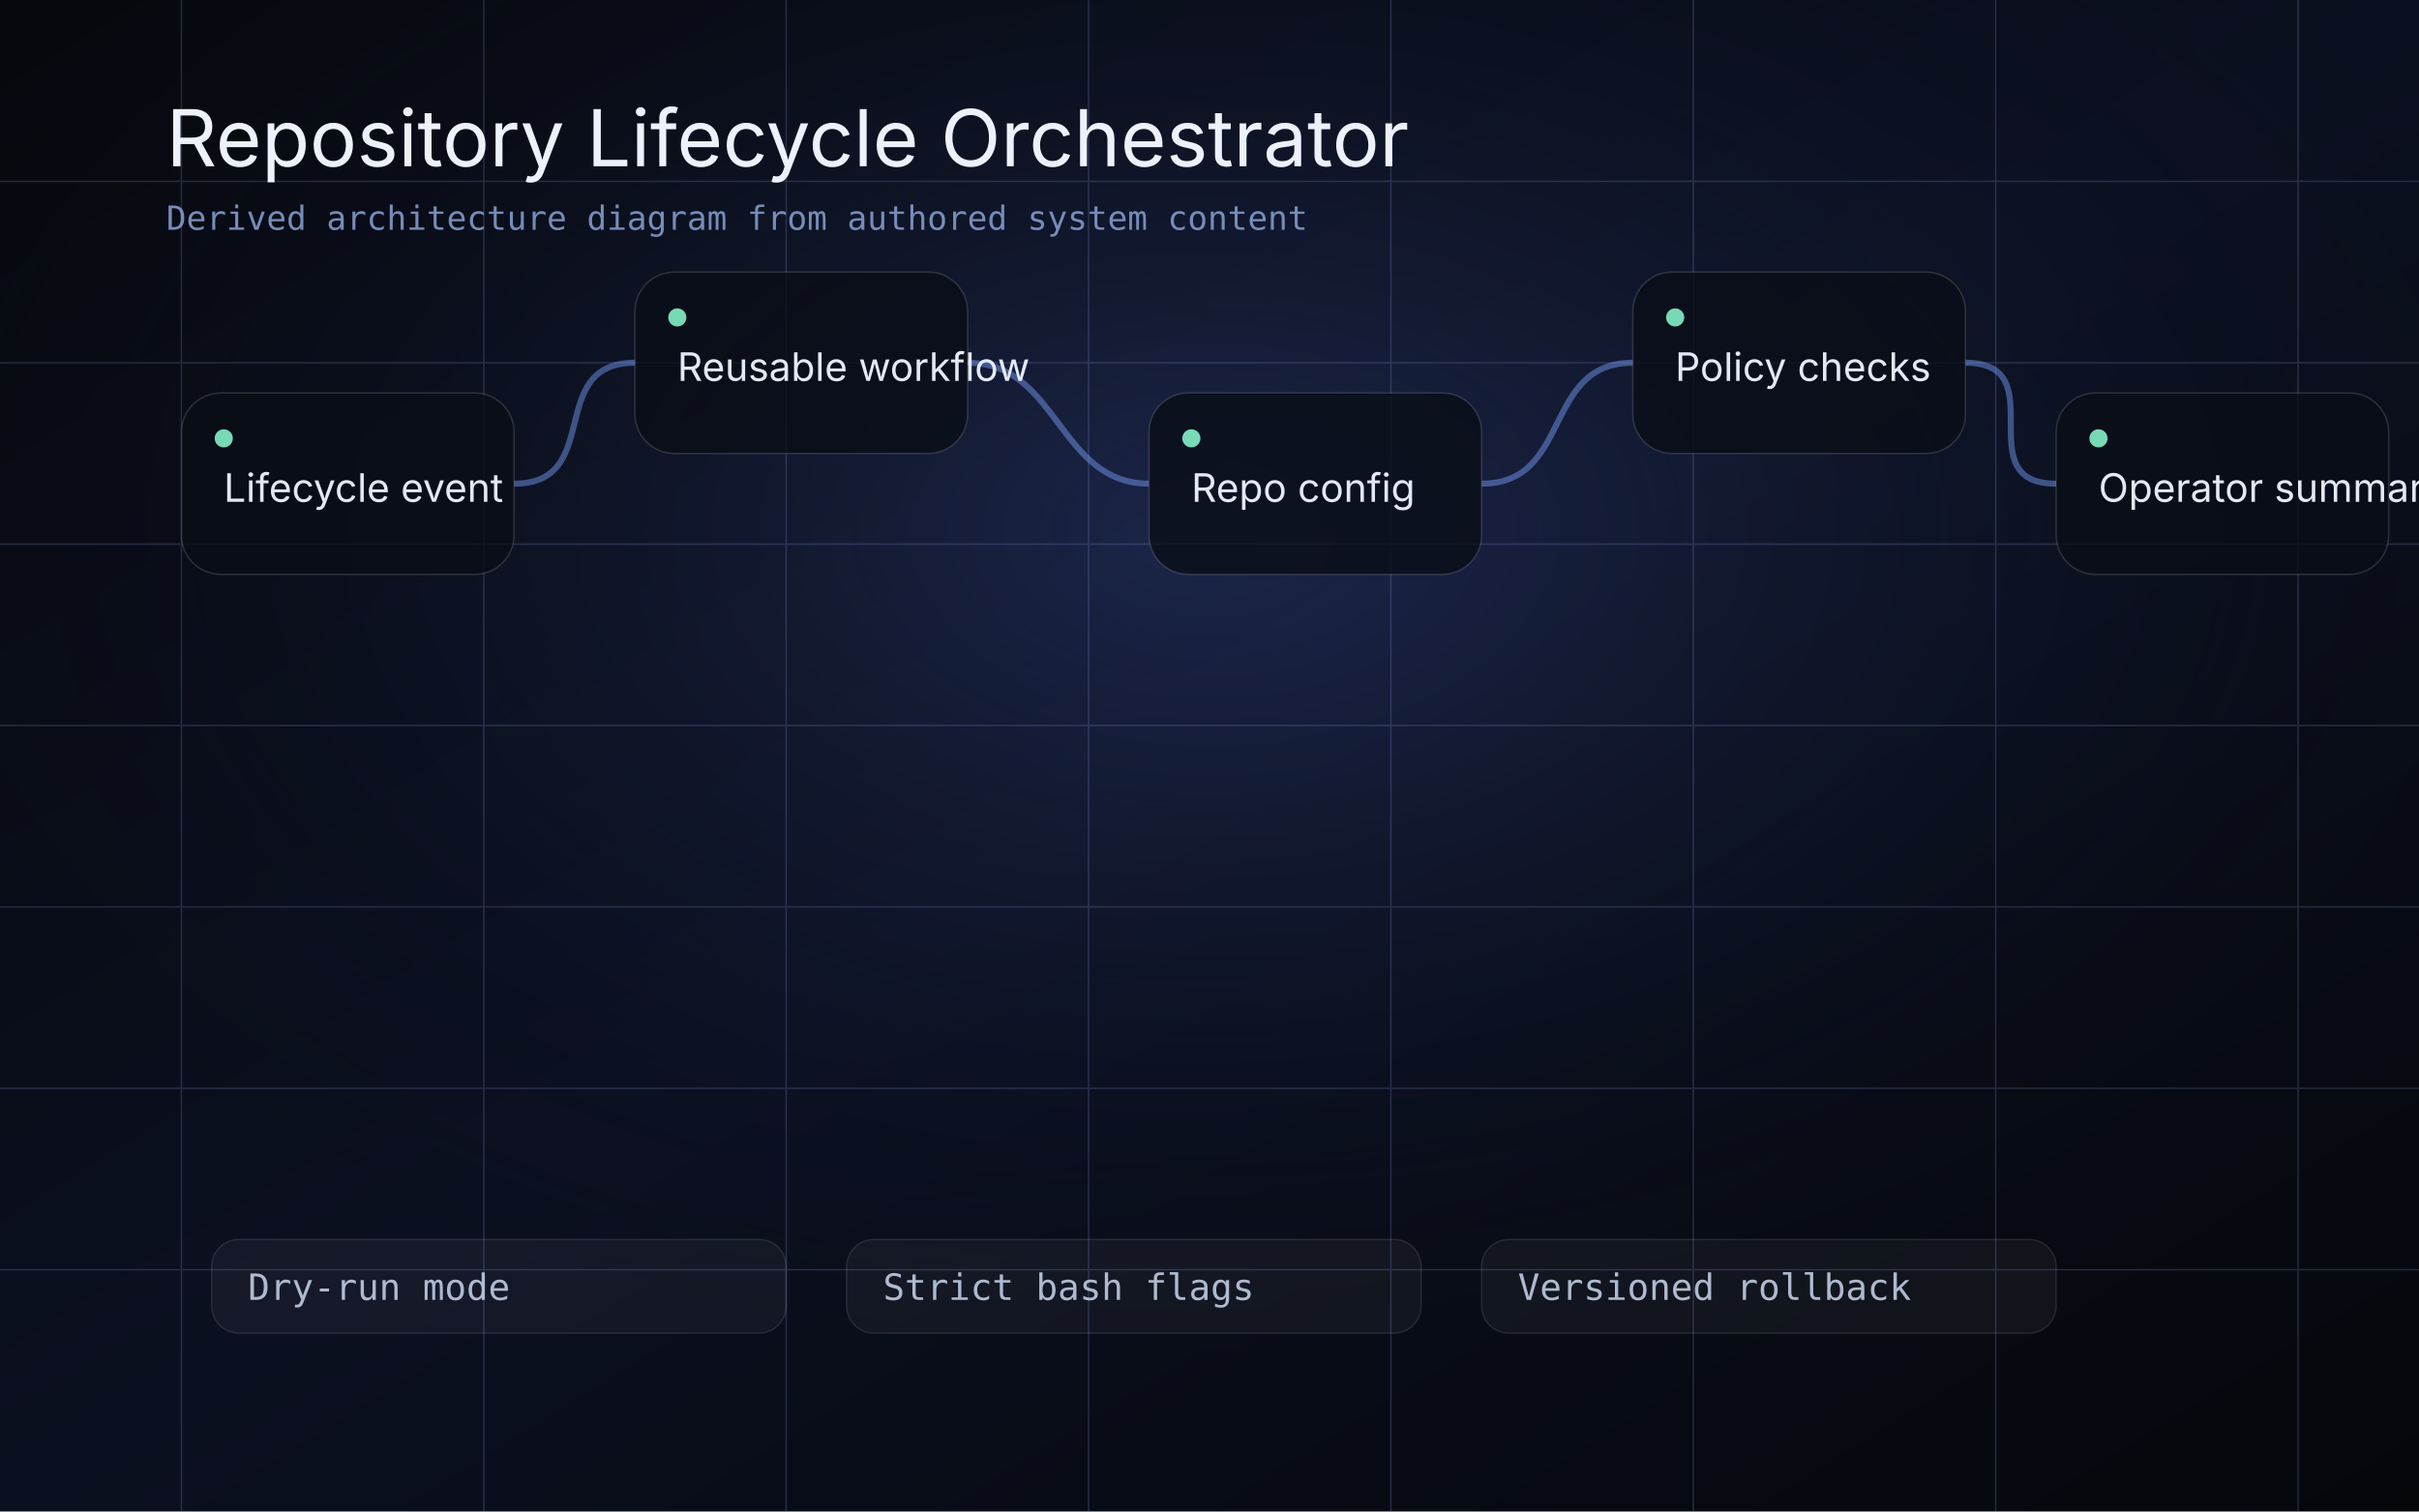
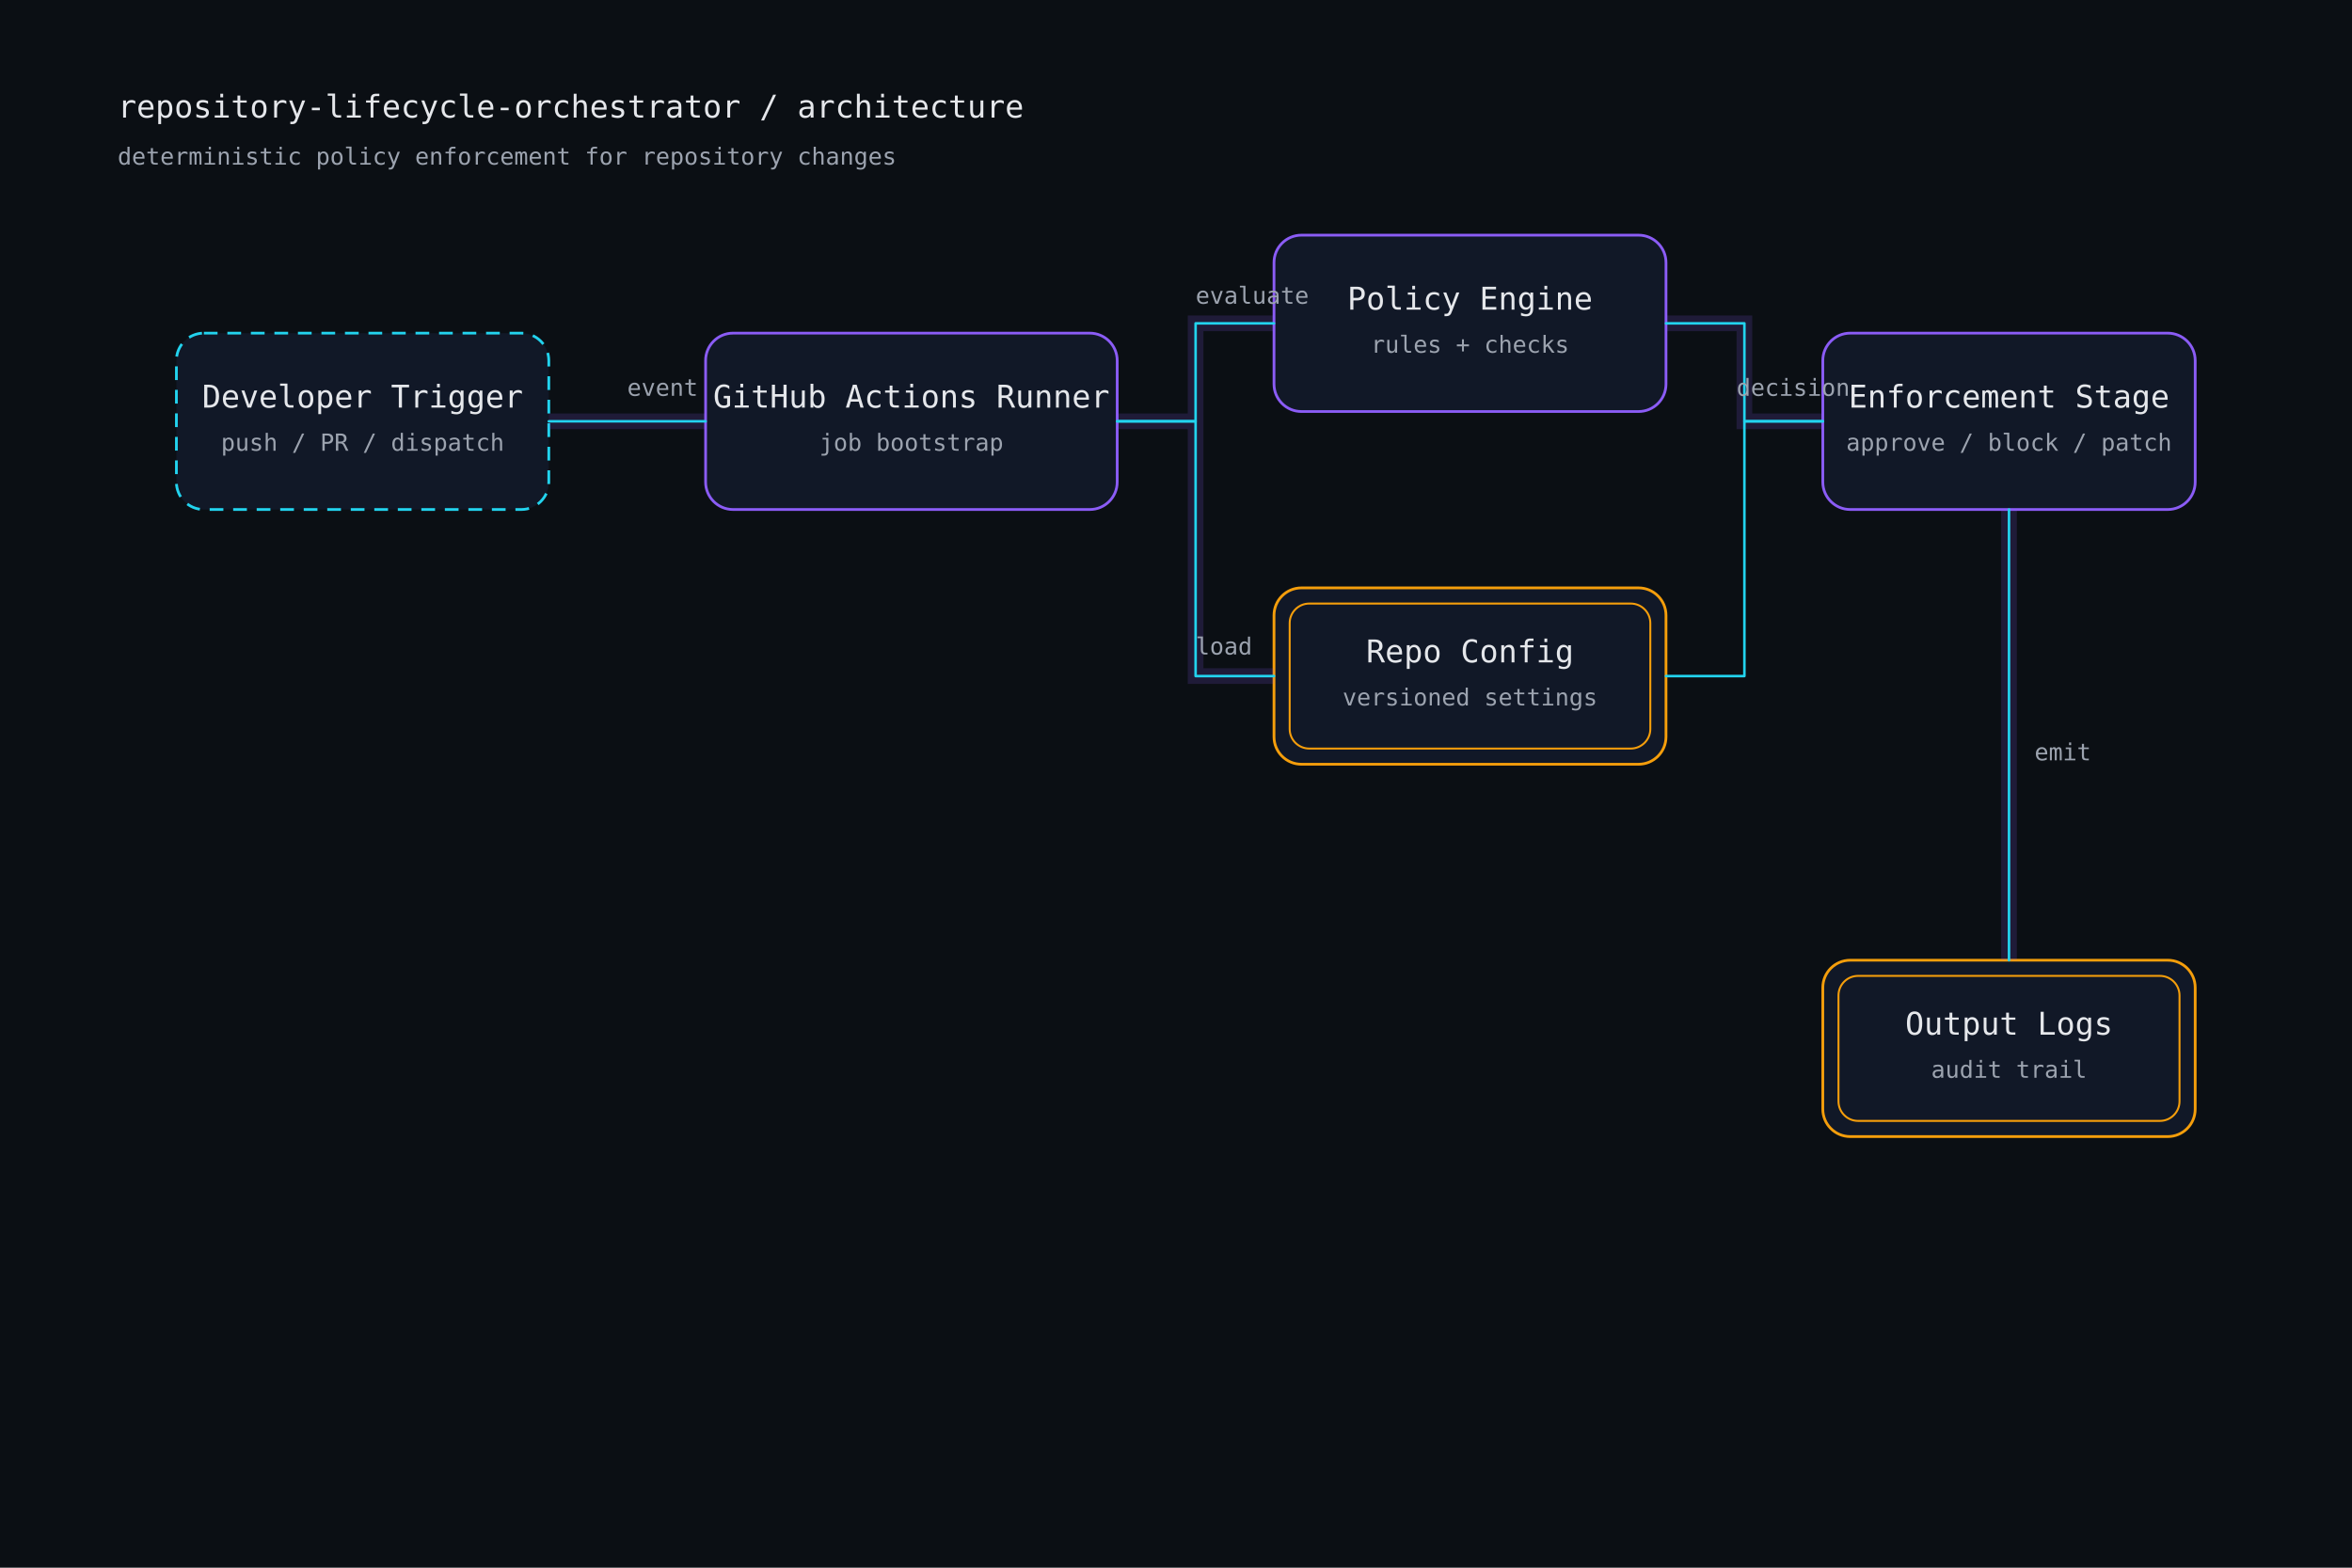
- <svg xmlns="http://www.w3.org/2000/svg" width="1600" height="1000" viewBox="0 0 1600 1000">
+ <svg xmlns="http://www.w3.org/2000/svg" width="1200" height="800" viewBox="0 0 1200 800">
  <defs>
-     <linearGradient id="bg" x1="0" y1="0" x2="1" y2="1">
-       <stop offset="0%" stop-color="#06080d" />
-       <stop offset="50%" stop-color="#0b1020" />
-       <stop offset="100%" stop-color="#05070b" />
-     </linearGradient>
-     <radialGradient id="glow" cx="50%" cy="35%" r="60%">
-       <stop offset="0%" stop-color="rgba(99,132,255,0.20)" />
-       <stop offset="100%" stop-color="rgba(0,0,0,0)" />
-     </radialGradient>
+     <style>
+       .bg{fill:#0B0F14}.node{fill:#111827;stroke:#8B5CF6;stroke-width:1.4}.ext{fill:#111827;stroke:#22D3EE;stroke-width:1.4;stroke-dasharray:7 5}.data{fill:#111827;stroke:#F59E0B;stroke-width:1.4}.inner{fill:none;stroke:#F59E0B;stroke-width:1}.text{fill:#E5E7EB;font:16px ui-monospace,SFMono-Regular,Menlo,Monaco,Consolas,monospace}.sub{fill:#9CA3AF;font:12px ui-monospace,SFMono-Regular,Menlo,Monaco,Consolas,monospace}.line{fill:none;stroke:#22D3EE;stroke-width:1.3;stroke-linecap:round;stroke-linejoin:round}.glow{stroke:#8B5CF6;stroke-opacity:.16;stroke-width:8;fill:none}
+     </style>
  </defs>
-   <rect width="100%" height="100%" fill="url(#bg)" />
-   <rect width="100%" height="100%" fill="url(#glow)" />
-   <g opacity="0.18">
-     <path d="M0 120 H1600 M0 240 H1600 M0 360 H1600 M0 480 H1600 M0 600 H1600 M0 720 H1600 M0 840 H1600" stroke="#9fb6ff" stroke-width="1" />
-     <path d="M120 0 V1000 M320 0 V1000 M520 0 V1000 M720 0 V1000 M920 0 V1000 M1120 0 V1000 M1320 0 V1000 M1520 0 V1000" stroke="#9fb6ff" stroke-width="1" />
-   </g>
-   <text x="110" y="110" font-family="Inter, Arial, sans-serif" font-size="52" fill="rgba(240,245,255,0.98)">Repository Lifecycle Orchestrator</text>
-   <text x="110" y="152" font-family="JetBrains Mono, monospace" font-size="22" fill="rgba(123,147,193,0.95)">Derived architecture diagram from authored system content</text>
-   <path d="M340 320.0 C 400 320.0, 360 240.0, 420 240.0" stroke="rgba(122,162,255,0.45)" stroke-width="4" fill="none" />
-   <path d="M640 240.0 C 700 240.0, 700 320.0, 760 320.0" stroke="rgba(122,162,255,0.45)" stroke-width="4" fill="none" />
-   <path d="M980 320.0 C 1040 320.0, 1020 240.0, 1080 240.0" stroke="rgba(122,162,255,0.45)" stroke-width="4" fill="none" />
-   <path d="M1300 240.0 C 1360 240.0, 1300 320.0, 1360 320.0" stroke="rgba(122,162,255,0.45)" stroke-width="4" fill="none" />
-   <g>
-     <rect x="120" y="260" rx="26" ry="26" width="220" height="120" fill="rgba(10,14,22,0.78)" stroke="rgba(255,255,255,0.14)" />
-     <circle cx="148" cy="290" r="6" fill="rgba(132,240,200,0.9)" />
-     <text x="148" y="332" font-family="Inter, Arial, sans-serif" font-size="26" fill="rgba(235,241,255,0.96)">Lifecycle event</text>
-   </g>
-   <g>
-     <rect x="420" y="180" rx="26" ry="26" width="220" height="120" fill="rgba(10,14,22,0.78)" stroke="rgba(255,255,255,0.14)" />
-     <circle cx="448" cy="210" r="6" fill="rgba(132,240,200,0.9)" />
-     <text x="448" y="252" font-family="Inter, Arial, sans-serif" font-size="26" fill="rgba(235,241,255,0.96)">Reusable workflow</text>
-   </g>
-   <g>
-     <rect x="760" y="260" rx="26" ry="26" width="220" height="120" fill="rgba(10,14,22,0.78)" stroke="rgba(255,255,255,0.14)" />
-     <circle cx="788" cy="290" r="6" fill="rgba(132,240,200,0.9)" />
-     <text x="788" y="332" font-family="Inter, Arial, sans-serif" font-size="26" fill="rgba(235,241,255,0.96)">Repo config</text>
-   </g>
-   <g>
-     <rect x="1080" y="180" rx="26" ry="26" width="220" height="120" fill="rgba(10,14,22,0.78)" stroke="rgba(255,255,255,0.14)" />
-     <circle cx="1108" cy="210" r="6" fill="rgba(132,240,200,0.9)" />
-     <text x="1108" y="252" font-family="Inter, Arial, sans-serif" font-size="26" fill="rgba(235,241,255,0.96)">Policy checks</text>
-   </g>
-   <g>
-     <rect x="1360" y="260" rx="26" ry="26" width="220" height="120" fill="rgba(10,14,22,0.78)" stroke="rgba(255,255,255,0.14)" />
-     <circle cx="1388" cy="290" r="6" fill="rgba(132,240,200,0.9)" />
-     <text x="1388" y="332" font-family="Inter, Arial, sans-serif" font-size="26" fill="rgba(235,241,255,0.96)">Operator summary</text>
-   </g>
-   <rect x="140" y="820" rx="18" ry="18" width="380" height="62" fill="rgba(255,255,255,0.04)" stroke="rgba(255,255,255,0.10)" />
-   <text x="164" y="860" font-family="JetBrains Mono, monospace" font-size="24" fill="rgba(188,200,223,0.92)">Dry-run mode</text>
-   <rect x="560" y="820" rx="18" ry="18" width="380" height="62" fill="rgba(255,255,255,0.04)" stroke="rgba(255,255,255,0.10)" />
-   <text x="584" y="860" font-family="JetBrains Mono, monospace" font-size="24" fill="rgba(188,200,223,0.92)">Strict bash flags</text>
-   <rect x="980" y="820" rx="18" ry="18" width="380" height="62" fill="rgba(255,255,255,0.04)" stroke="rgba(255,255,255,0.10)" />
-   <text x="1004" y="860" font-family="JetBrains Mono, monospace" font-size="24" fill="rgba(188,200,223,0.92)">Versioned rollback</text>
+   <rect class="bg" width="1200" height="800" />
+   <text x="60" y="60" class="text">repository-lifecycle-orchestrator / architecture</text>
+   <text x="60" y="84" class="sub">deterministic policy enforcement for repository changes</text>
+   <rect x="90" y="170" rx="14" ry="14" width="190" height="90" class="ext" />
+   <text x="185" y="208" text-anchor="middle" class="text">Developer Trigger</text>
+   <text x="185" y="230" text-anchor="middle" class="sub">push / PR / dispatch</text>
+   <rect x="360" y="170" rx="14" ry="14" width="210" height="90" class="node" />
+   <text x="465" y="208" text-anchor="middle" class="text">GitHub Actions Runner</text>
+   <text x="465" y="230" text-anchor="middle" class="sub">job bootstrap</text>
+   <rect x="650" y="120" rx="14" ry="14" width="200" height="90" class="node" />
+   <text x="750" y="158" text-anchor="middle" class="text">Policy Engine</text>
+   <text x="750" y="180" text-anchor="middle" class="sub">rules + checks</text>
+   <rect x="650" y="300" rx="14" ry="14" width="200" height="90" class="data" />
+   <rect x="658" y="308" rx="10" ry="10" width="184" height="74" class="inner" />
+   <text x="750" y="338" text-anchor="middle" class="text">Repo Config</text>
+   <text x="750" y="360" text-anchor="middle" class="sub">versioned settings</text>
+   <rect x="930" y="170" rx="14" ry="14" width="190" height="90" class="node" />
+   <text x="1025" y="208" text-anchor="middle" class="text">Enforcement Stage</text>
+   <text x="1025" y="230" text-anchor="middle" class="sub">approve / block / patch</text>
+   <rect x="930" y="490" rx="14" ry="14" width="190" height="90" class="data" />
+   <rect x="938" y="498" rx="10" ry="10" width="174" height="74" class="inner" />
+   <text x="1025" y="528" text-anchor="middle" class="text">Output Logs</text>
+   <text x="1025" y="550" text-anchor="middle" class="sub">audit trail</text>
+   <path class="glow" d="M280 215H360M570 215H610V165H650M570 215H610V345H650M850 165H890V215H930M1025 260V490" />
+   <path class="line" d="M280 215H360" />
+   <path class="line" d="M570 215H610V165H650" />
+   <path class="line" d="M570 215H610V345H650" />
+   <path class="line" d="M850 165H890V215H930" />
+   <path class="line" d="M850 345H890V215H930" />
+   <path class="line" d="M1025 260V490" />
+   <text x="320" y="202" class="sub">event</text>
+   <text x="610" y="155" class="sub">evaluate</text>
+   <text x="610" y="334" class="sub">load</text>
+   <text x="886" y="202" class="sub">decision</text>
+   <text x="1038" y="388" class="sub">emit</text>
</svg>
